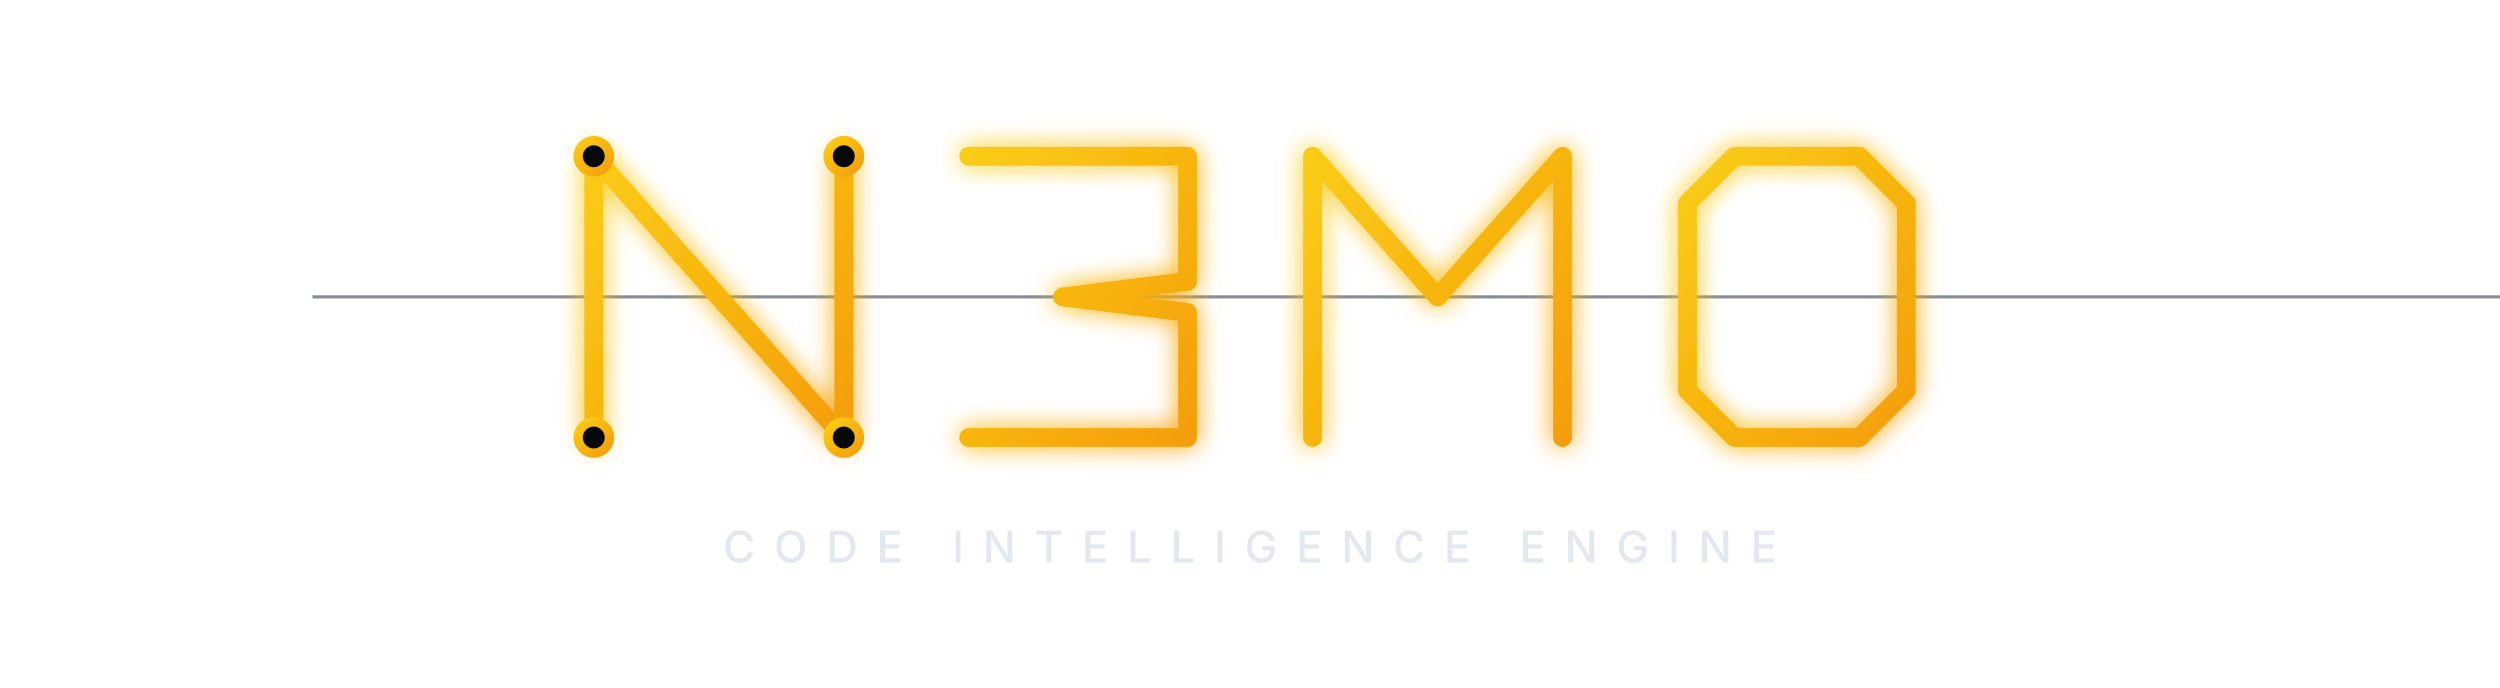
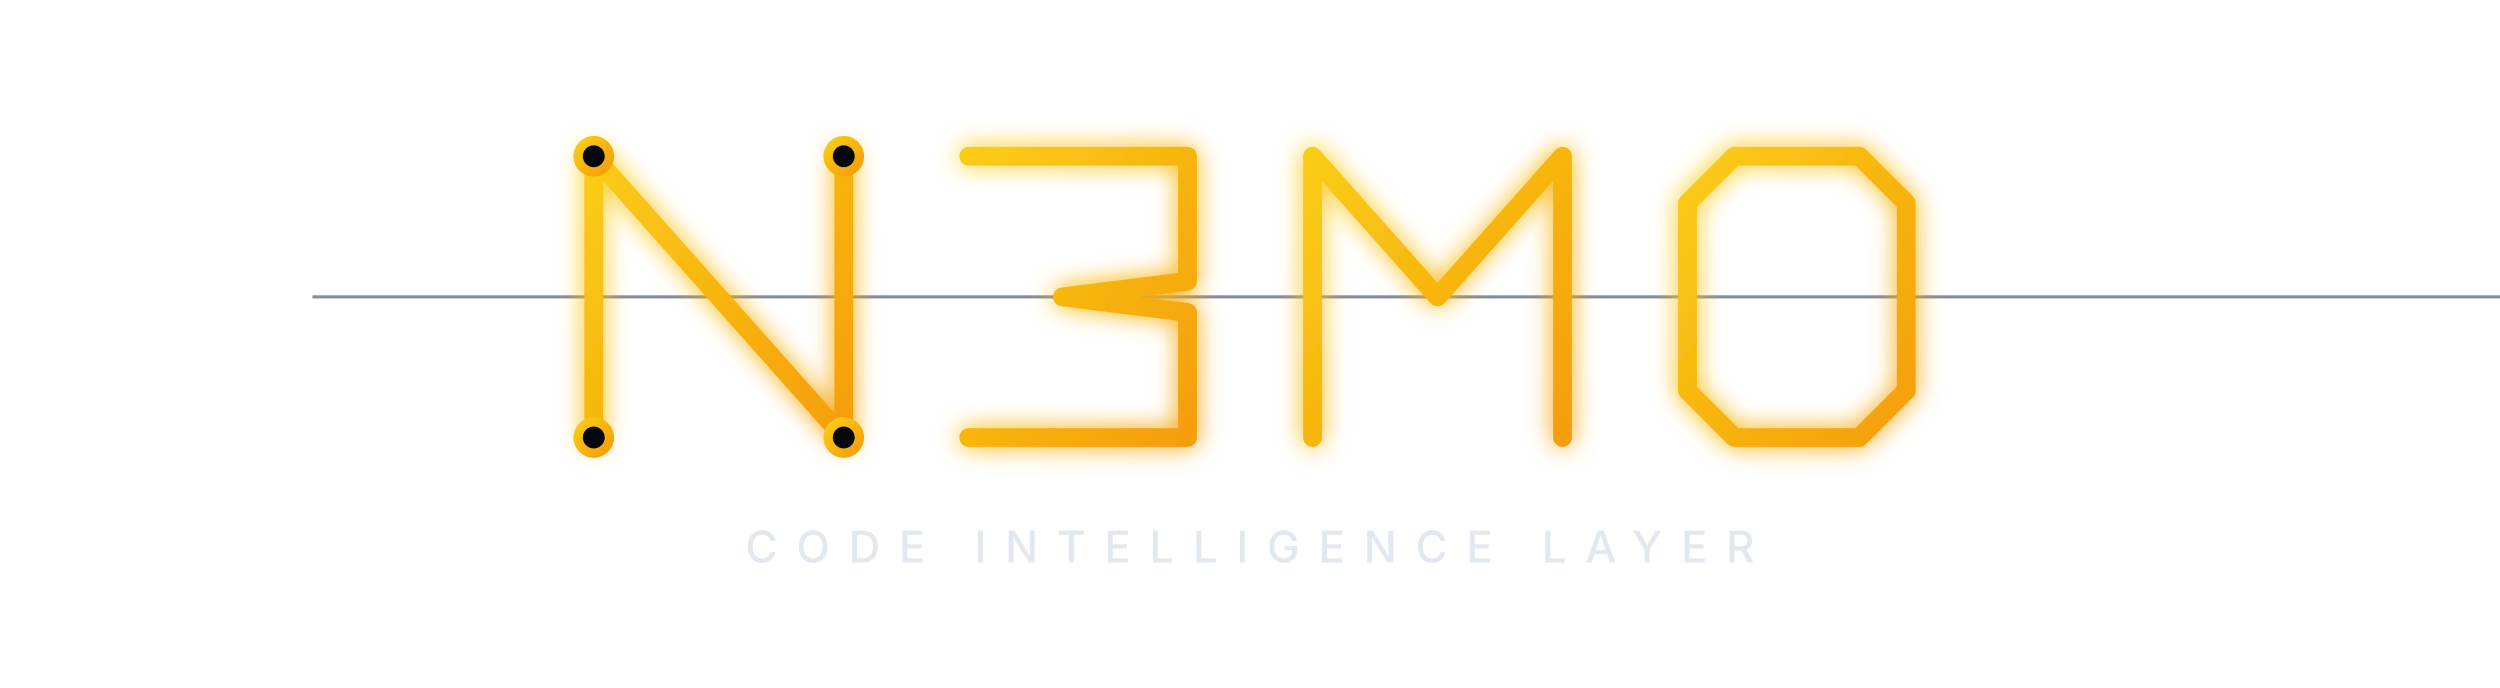
<svg xmlns="http://www.w3.org/2000/svg" viewBox="0 0 800 220" width="100%" height="100%">
  <defs>
    <linearGradient id="premiumGrad" x1="0%" y1="0%" x2="100%" y2="100%">
      <stop offset="0%" stop-color="#facc15" />
      <stop offset="100%" stop-color="#f59e0b" />
    </linearGradient>
    <filter id="softGlow" x="-20%" y="-20%" width="140%" height="140%">
      <feGaussianBlur stdDeviation="4" result="blur" />
      <feMerge>
        <feMergeNode in="blur" />
        <feMergeNode in="SourceGraphic" />
      </feMerge>
    </filter>
  </defs>
  <style>
    .bg-rect { fill: transparent; }
    .letter-path {
      fill: none;
      stroke: url(#premiumGrad);
      stroke-width: 6;
      stroke-linecap: round;
      stroke-linejoin: round;
      filter: url(#softGlow);
    }
    .sub-text {
      font-family: 'Inter', sans-serif;
      font-size: 14px;
      font-weight: 500;
      letter-spacing: 6px;
      fill: #e2e8f0;
    }
    .node-dot {
      fill: #07080b;
      stroke: url(#premiumGrad);
      stroke-width: 3;
    }
    .network-edge {
      fill: none;
      stroke: #334155;
      stroke-width: 1;
      opacity: 0.6;
    }
  </style>
  <path class="network-edge" d="M 100 95 L 800 95" />
  <path class="letter-path" d="M 190 140 L 190 50 L 270 140 L 270 50" />
  <path class="letter-path" d="M 310 50 L 380 50 L 380 90 L 340 95 L 380 100 L 380 140 L 310 140" />
  <path class="letter-path" d="M 420 140 L 420 50 L 460 95 L 500 50 L 500 140" />
  <path class="letter-path" d="M 555 50 L 595 50 L 610 65 L 610 125 L 595 140 L 555 140 L 540 125 L 540 65 Z" />
  <circle class="node-dot" cx="190" cy="140" r="5" />
  <circle class="node-dot" cx="190" cy="50" r="5" />
  <circle class="node-dot" cx="270" cy="140" r="5" />
  <circle class="node-dot" cx="270" cy="50" r="5" />
-   <text class="sub-text" x="400" y="180" text-anchor="middle">CODE INTELLIGENCE ENGINE</text>
+   <text class="sub-text" x="400" y="180" text-anchor="middle">CODE INTELLIGENCE LAYER</text>
</svg>
